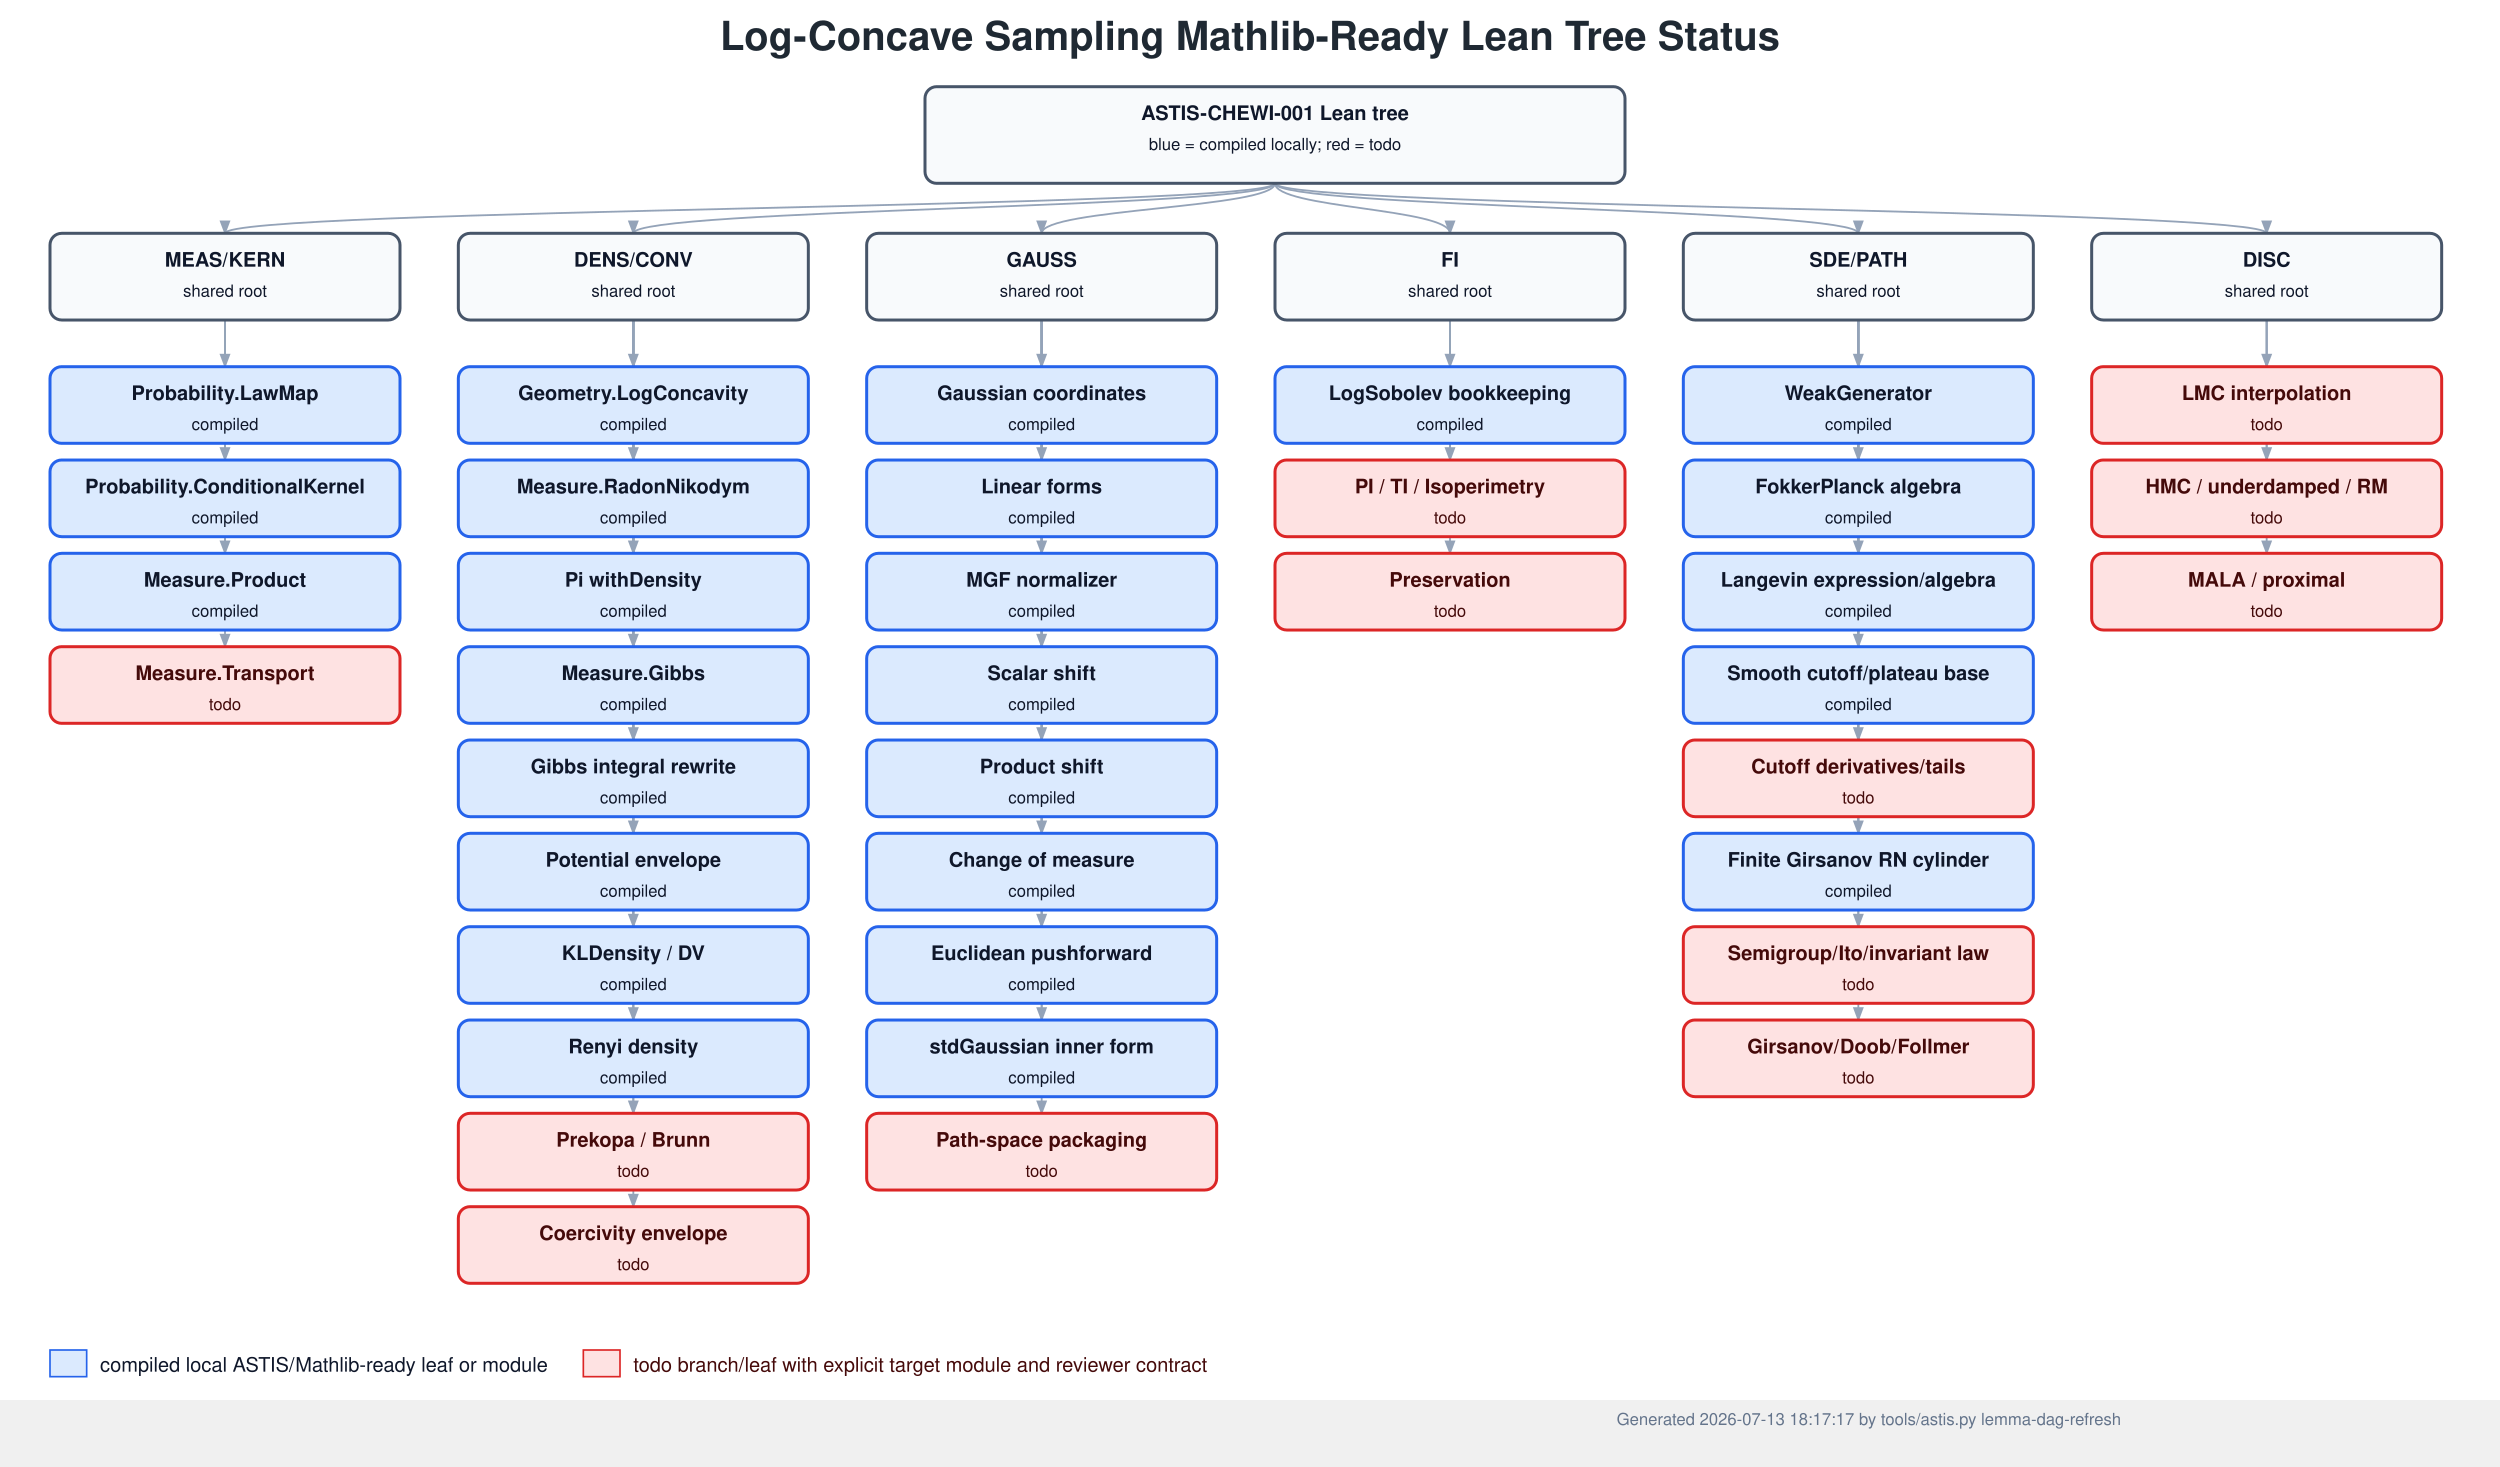
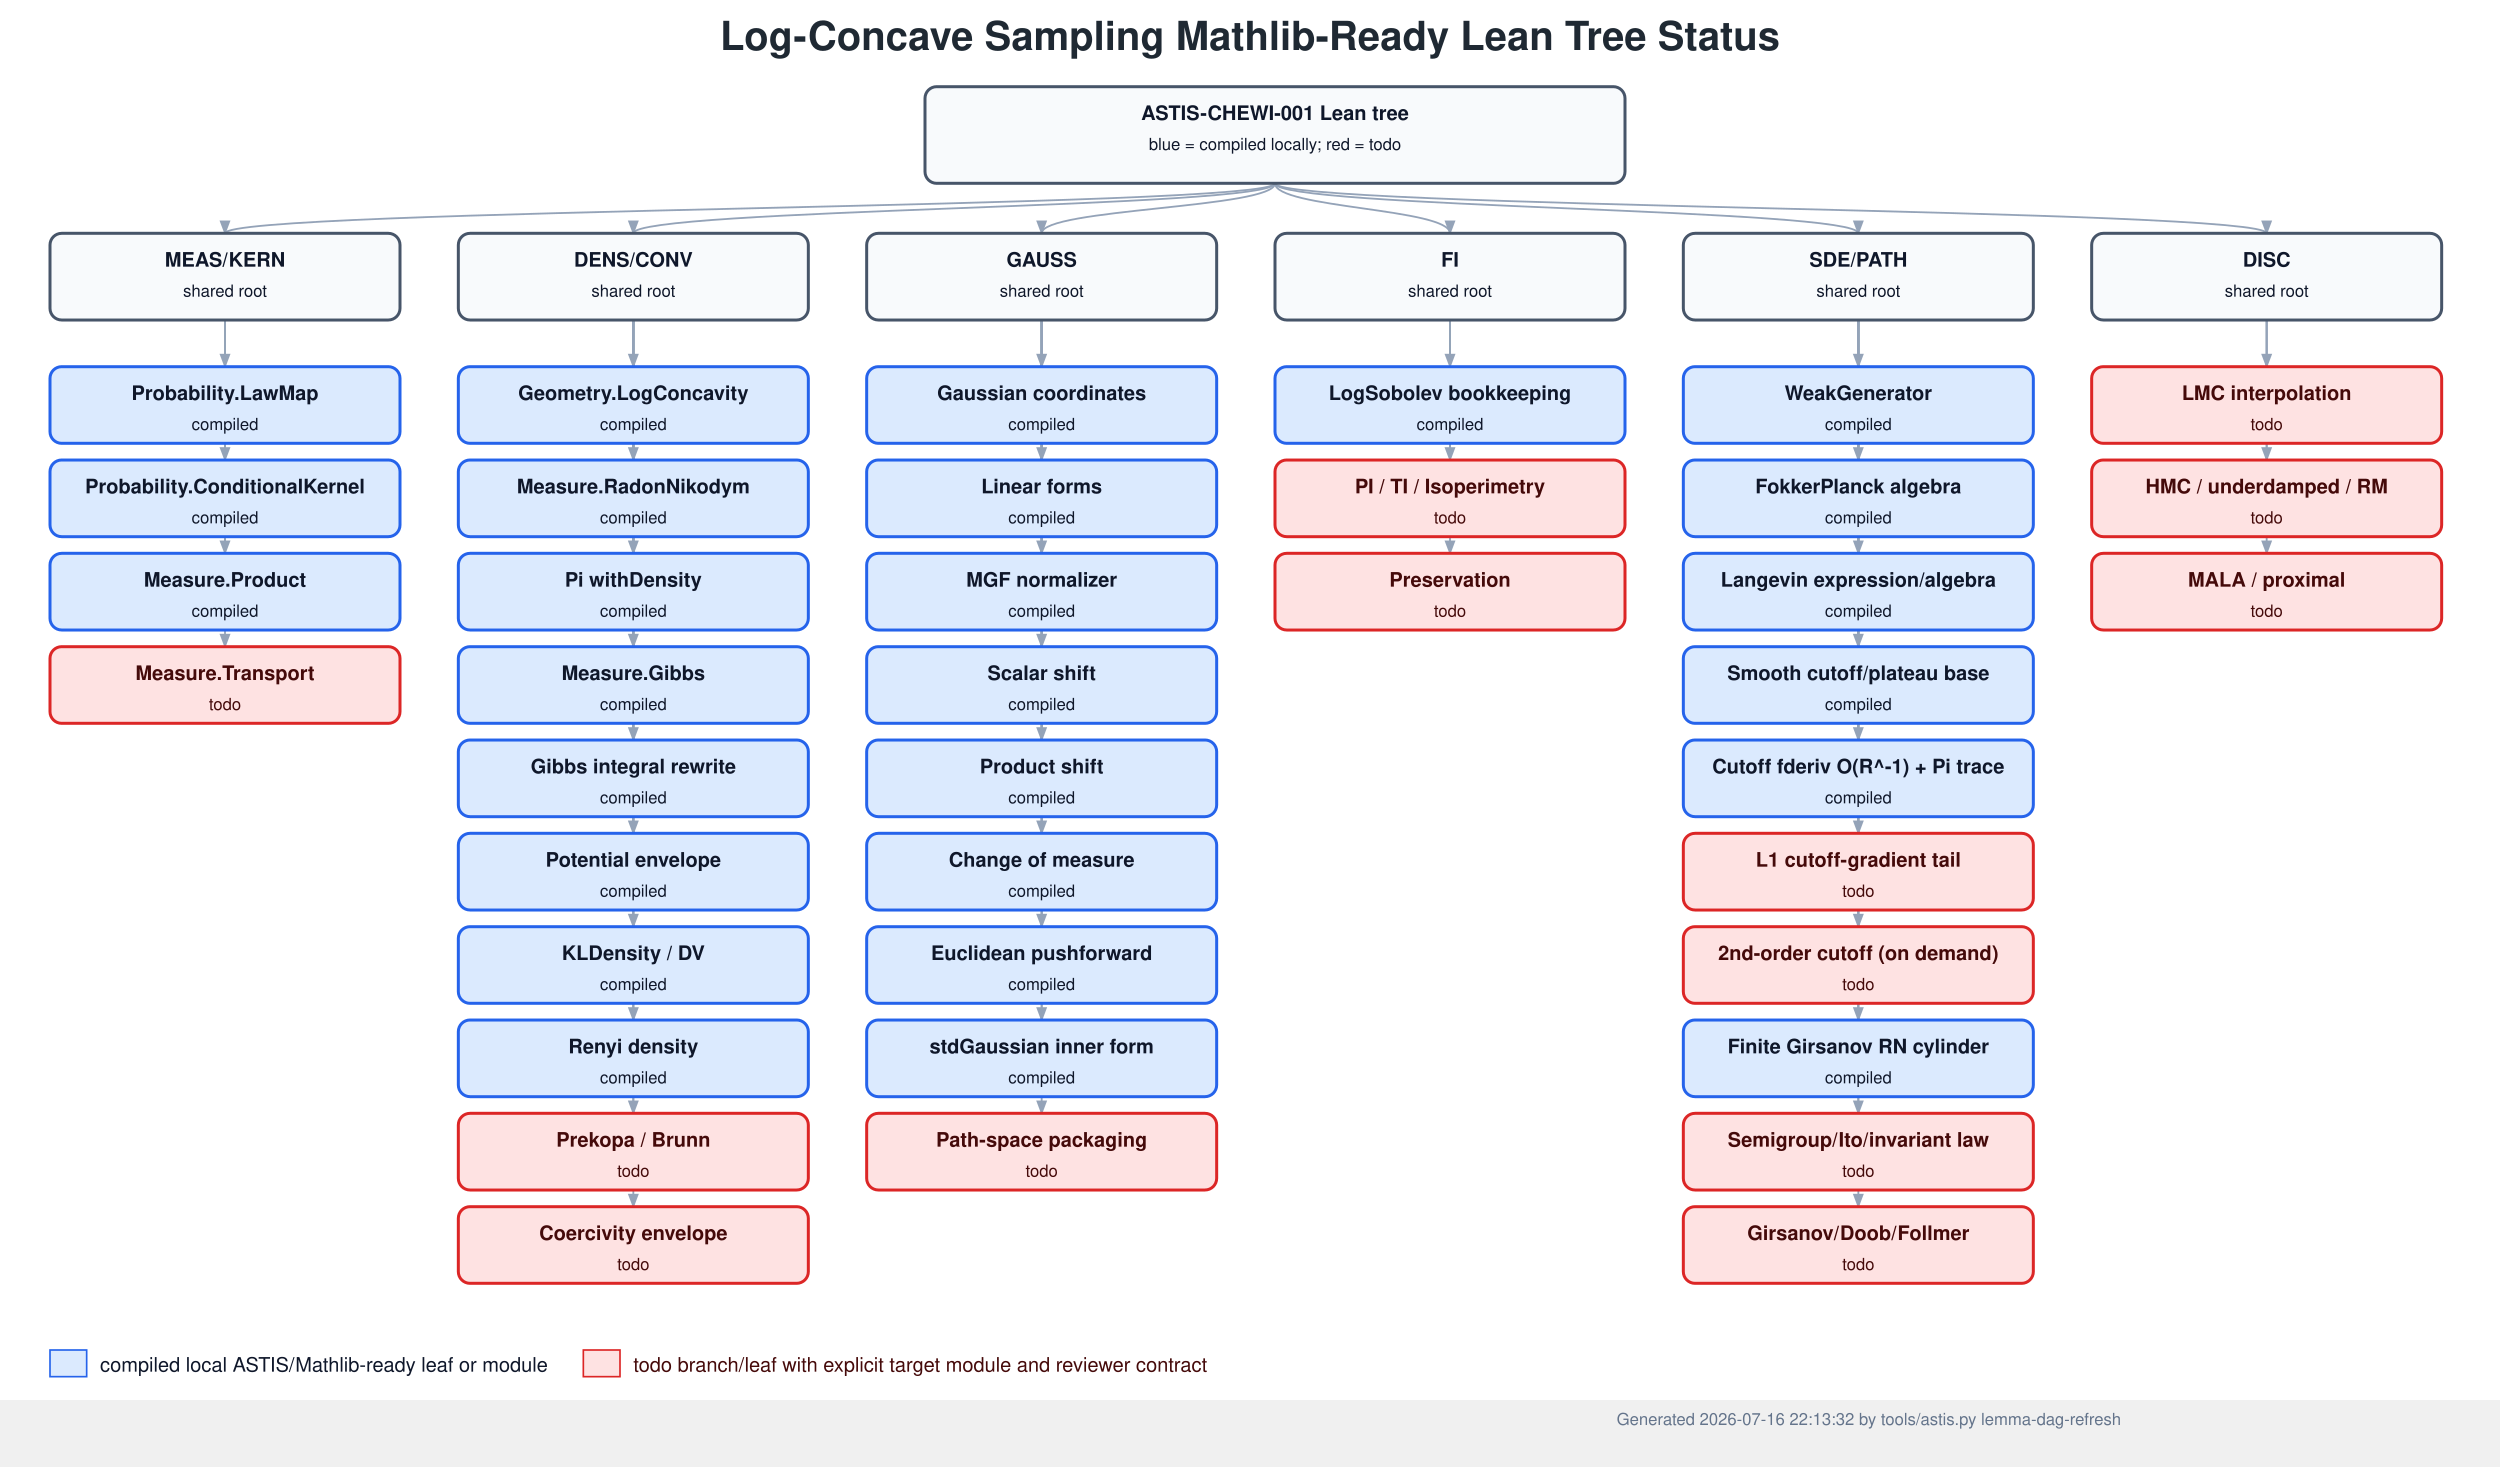
<svg xmlns="http://www.w3.org/2000/svg" width="1500" height="880" viewBox="0 0 1500 880">
  <defs>
    <marker id="arrowStatus" markerWidth="8" markerHeight="6" refX="7" refY="3" orient="auto">
      <polygon points="0 0, 8 3, 0 6" fill="#94a3b8" />
    </marker>
  </defs>
  <rect width="1500" height="840" fill="white" />
  <text x="750" y="30" text-anchor="middle" font-family="Helvetica,Arial,sans-serif" font-size="24" font-weight="700" fill="#1f2933">Log-Concave Sampling Mathlib-Ready Lean Tree Status</text>
  <g id="edges">
    <path d="M 765.0 110.0 C 765.0 125.0, 135.0 125.0, 135.0 140.0" fill="none" stroke="#94a3b8" stroke-width="1.1" marker-end="url(#arrowStatus)" />
    <path d="M 135.0 192.0 C 135.0 206.0, 135.0 206.0, 135.0 220.0" fill="none" stroke="#94a3b8" stroke-width="1.1" marker-end="url(#arrowStatus)" />
    <path d="M 135.0 192.0 C 135.0 234.0, 135.0 234.0, 135.0 276.0" fill="none" stroke="#94a3b8" stroke-width="1.1" marker-end="url(#arrowStatus)" />
    <path d="M 135.0 192.0 C 135.0 262.0, 135.0 262.0, 135.0 332.0" fill="none" stroke="#94a3b8" stroke-width="1.1" marker-end="url(#arrowStatus)" />
    <path d="M 135.0 192.0 C 135.0 290.0, 135.0 290.0, 135.0 388.0" fill="none" stroke="#94a3b8" stroke-width="1.1" marker-end="url(#arrowStatus)" />
    <path d="M 765.0 110.0 C 765.0 125.0, 380.0 125.0, 380.0 140.0" fill="none" stroke="#94a3b8" stroke-width="1.1" marker-end="url(#arrowStatus)" />
    <path d="M 380.0 192.0 C 380.0 206.0, 380.0 206.0, 380.0 220.0" fill="none" stroke="#94a3b8" stroke-width="1.1" marker-end="url(#arrowStatus)" />
    <path d="M 380.0 192.0 C 380.0 234.0, 380.0 234.0, 380.0 276.0" fill="none" stroke="#94a3b8" stroke-width="1.1" marker-end="url(#arrowStatus)" />
    <path d="M 380.0 192.0 C 380.0 262.0, 380.0 262.0, 380.0 332.0" fill="none" stroke="#94a3b8" stroke-width="1.1" marker-end="url(#arrowStatus)" />
    <path d="M 380.0 192.0 C 380.0 290.0, 380.0 290.0, 380.0 388.0" fill="none" stroke="#94a3b8" stroke-width="1.1" marker-end="url(#arrowStatus)" />
    <path d="M 380.0 192.0 C 380.0 318.0, 380.0 318.0, 380.0 444.0" fill="none" stroke="#94a3b8" stroke-width="1.1" marker-end="url(#arrowStatus)" />
    <path d="M 380.0 192.0 C 380.0 346.0, 380.0 346.0, 380.0 500.0" fill="none" stroke="#94a3b8" stroke-width="1.1" marker-end="url(#arrowStatus)" />
    <path d="M 380.0 192.0 C 380.0 374.0, 380.0 374.0, 380.0 556.0" fill="none" stroke="#94a3b8" stroke-width="1.1" marker-end="url(#arrowStatus)" />
    <path d="M 380.0 192.0 C 380.0 402.0, 380.0 402.0, 380.0 612.0" fill="none" stroke="#94a3b8" stroke-width="1.1" marker-end="url(#arrowStatus)" />
    <path d="M 380.0 192.0 C 380.0 430.0, 380.0 430.0, 380.0 668.0" fill="none" stroke="#94a3b8" stroke-width="1.1" marker-end="url(#arrowStatus)" />
    <path d="M 380.0 192.0 C 380.0 458.0, 380.0 458.0, 380.0 724.0" fill="none" stroke="#94a3b8" stroke-width="1.1" marker-end="url(#arrowStatus)" />
    <path d="M 765.0 110.0 C 765.0 125.0, 625.0 125.0, 625.0 140.0" fill="none" stroke="#94a3b8" stroke-width="1.1" marker-end="url(#arrowStatus)" />
    <path d="M 625.0 192.0 C 625.0 206.0, 625.0 206.0, 625.0 220.0" fill="none" stroke="#94a3b8" stroke-width="1.1" marker-end="url(#arrowStatus)" />
    <path d="M 625.0 192.0 C 625.0 234.0, 625.0 234.0, 625.0 276.0" fill="none" stroke="#94a3b8" stroke-width="1.1" marker-end="url(#arrowStatus)" />
    <path d="M 625.0 192.0 C 625.0 262.0, 625.0 262.0, 625.0 332.0" fill="none" stroke="#94a3b8" stroke-width="1.1" marker-end="url(#arrowStatus)" />
    <path d="M 625.0 192.0 C 625.0 290.0, 625.0 290.0, 625.0 388.0" fill="none" stroke="#94a3b8" stroke-width="1.1" marker-end="url(#arrowStatus)" />
    <path d="M 625.0 192.0 C 625.0 318.0, 625.0 318.0, 625.0 444.0" fill="none" stroke="#94a3b8" stroke-width="1.1" marker-end="url(#arrowStatus)" />
    <path d="M 625.0 192.0 C 625.0 346.0, 625.0 346.0, 625.0 500.0" fill="none" stroke="#94a3b8" stroke-width="1.1" marker-end="url(#arrowStatus)" />
    <path d="M 625.0 192.0 C 625.0 374.0, 625.0 374.0, 625.0 556.0" fill="none" stroke="#94a3b8" stroke-width="1.1" marker-end="url(#arrowStatus)" />
    <path d="M 625.0 192.0 C 625.0 402.0, 625.0 402.0, 625.0 612.0" fill="none" stroke="#94a3b8" stroke-width="1.1" marker-end="url(#arrowStatus)" />
    <path d="M 625.0 192.0 C 625.0 430.0, 625.0 430.0, 625.0 668.0" fill="none" stroke="#94a3b8" stroke-width="1.1" marker-end="url(#arrowStatus)" />
    <path d="M 765.0 110.0 C 765.0 125.0, 870.0 125.0, 870.0 140.0" fill="none" stroke="#94a3b8" stroke-width="1.1" marker-end="url(#arrowStatus)" />
    <path d="M 870.0 192.0 C 870.0 206.0, 870.0 206.0, 870.0 220.0" fill="none" stroke="#94a3b8" stroke-width="1.1" marker-end="url(#arrowStatus)" />
    <path d="M 870.0 192.0 C 870.0 234.0, 870.0 234.0, 870.0 276.0" fill="none" stroke="#94a3b8" stroke-width="1.1" marker-end="url(#arrowStatus)" />
    <path d="M 870.0 192.0 C 870.0 262.0, 870.0 262.0, 870.0 332.0" fill="none" stroke="#94a3b8" stroke-width="1.1" marker-end="url(#arrowStatus)" />
    <path d="M 765.0 110.0 C 765.0 125.0, 1115.0 125.0, 1115.0 140.0" fill="none" stroke="#94a3b8" stroke-width="1.1" marker-end="url(#arrowStatus)" />
    <path d="M 1115.0 192.0 C 1115.0 206.0, 1115.0 206.0, 1115.0 220.0" fill="none" stroke="#94a3b8" stroke-width="1.1" marker-end="url(#arrowStatus)" />
    <path d="M 1115.0 192.0 C 1115.0 234.0, 1115.0 234.0, 1115.0 276.0" fill="none" stroke="#94a3b8" stroke-width="1.1" marker-end="url(#arrowStatus)" />
    <path d="M 1115.0 192.0 C 1115.0 262.0, 1115.0 262.0, 1115.0 332.0" fill="none" stroke="#94a3b8" stroke-width="1.1" marker-end="url(#arrowStatus)" />
    <path d="M 1115.0 192.0 C 1115.0 290.0, 1115.0 290.0, 1115.0 388.0" fill="none" stroke="#94a3b8" stroke-width="1.1" marker-end="url(#arrowStatus)" />
    <path d="M 1115.0 192.0 C 1115.0 318.0, 1115.0 318.0, 1115.0 444.0" fill="none" stroke="#94a3b8" stroke-width="1.1" marker-end="url(#arrowStatus)" />
    <path d="M 1115.0 192.0 C 1115.0 346.0, 1115.0 346.0, 1115.0 500.0" fill="none" stroke="#94a3b8" stroke-width="1.1" marker-end="url(#arrowStatus)" />
    <path d="M 1115.0 192.0 C 1115.0 374.0, 1115.0 374.0, 1115.0 556.0" fill="none" stroke="#94a3b8" stroke-width="1.1" marker-end="url(#arrowStatus)" />
    <path d="M 1115.0 192.0 C 1115.0 402.0, 1115.0 402.0, 1115.0 612.0" fill="none" stroke="#94a3b8" stroke-width="1.1" marker-end="url(#arrowStatus)" />
+     <path d="M 1115.0 192.0 C 1115.0 430.0, 1115.0 430.0, 1115.0 668.0" fill="none" stroke="#94a3b8" stroke-width="1.1" marker-end="url(#arrowStatus)" />
+     <path d="M 1115.0 192.0 C 1115.0 458.0, 1115.0 458.0, 1115.0 724.0" fill="none" stroke="#94a3b8" stroke-width="1.1" marker-end="url(#arrowStatus)" />
    <path d="M 765.0 110.0 C 765.0 125.0, 1360.0 125.0, 1360.0 140.0" fill="none" stroke="#94a3b8" stroke-width="1.1" marker-end="url(#arrowStatus)" />
    <path d="M 1360.0 192.0 C 1360.0 206.0, 1360.0 206.0, 1360.0 220.0" fill="none" stroke="#94a3b8" stroke-width="1.1" marker-end="url(#arrowStatus)" />
    <path d="M 1360.0 192.0 C 1360.0 234.0, 1360.0 234.0, 1360.0 276.0" fill="none" stroke="#94a3b8" stroke-width="1.1" marker-end="url(#arrowStatus)" />
    <path d="M 1360.0 192.0 C 1360.0 262.0, 1360.0 262.0, 1360.0 332.0" fill="none" stroke="#94a3b8" stroke-width="1.1" marker-end="url(#arrowStatus)" />
  </g>
  <g id="nodes">
    <g id="root">
      <rect x="555" y="52" width="420" height="58" rx="7" fill="#f8fafc" stroke="#475569" stroke-width="1.8" />
      <text x="765.0" y="72" text-anchor="middle" font-family="Helvetica,Arial,sans-serif" font-size="12" font-weight="700" fill="#0f172a">ASTIS-CHEWI-001 Lean tree</text>
      <text x="765.0" y="90" text-anchor="middle" font-family="Helvetica,Arial,sans-serif" font-size="10" fill="#0f172a">blue = compiled locally; red = todo</text>
    </g>
    <g id="MEAS-KERN">
      <rect x="30" y="140" width="210" height="52" rx="7" fill="#f8fafc" stroke="#475569" stroke-width="1.8" />
      <text x="135.0" y="160" text-anchor="middle" font-family="Helvetica,Arial,sans-serif" font-size="12" font-weight="700" fill="#0f172a">MEAS/KERN</text>
      <text x="135.0" y="178" text-anchor="middle" font-family="Helvetica,Arial,sans-serif" font-size="10" fill="#0f172a">shared root</text>
    </g>
    <g id="MEAS-KERN-Probability.LawMap">
      <rect x="30" y="220" width="210" height="46" rx="7" fill="#dbeafe" stroke="#2563eb" stroke-width="1.8" />
      <text x="135.0" y="240" text-anchor="middle" font-family="Helvetica,Arial,sans-serif" font-size="12" font-weight="700" fill="#0f172a">Probability.LawMap</text>
      <text x="135.0" y="258" text-anchor="middle" font-family="Helvetica,Arial,sans-serif" font-size="10" fill="#0f172a">compiled</text>
    </g>
    <g id="MEAS-KERN-Probability.ConditionalKernel">
      <rect x="30" y="276" width="210" height="46" rx="7" fill="#dbeafe" stroke="#2563eb" stroke-width="1.8" />
      <text x="135.0" y="296" text-anchor="middle" font-family="Helvetica,Arial,sans-serif" font-size="12" font-weight="700" fill="#0f172a">Probability.ConditionalKernel</text>
      <text x="135.0" y="314" text-anchor="middle" font-family="Helvetica,Arial,sans-serif" font-size="10" fill="#0f172a">compiled</text>
    </g>
    <g id="MEAS-KERN-Measure.Product">
      <rect x="30" y="332" width="210" height="46" rx="7" fill="#dbeafe" stroke="#2563eb" stroke-width="1.8" />
      <text x="135.0" y="352" text-anchor="middle" font-family="Helvetica,Arial,sans-serif" font-size="12" font-weight="700" fill="#0f172a">Measure.Product</text>
      <text x="135.0" y="370" text-anchor="middle" font-family="Helvetica,Arial,sans-serif" font-size="10" fill="#0f172a">compiled</text>
    </g>
    <g id="MEAS-KERN-Measure.Transport">
      <rect x="30" y="388" width="210" height="46" rx="7" fill="#fee2e2" stroke="#dc2626" stroke-width="1.8" />
      <text x="135.0" y="408" text-anchor="middle" font-family="Helvetica,Arial,sans-serif" font-size="12" font-weight="700" fill="#450a0a">Measure.Transport</text>
      <text x="135.0" y="426" text-anchor="middle" font-family="Helvetica,Arial,sans-serif" font-size="10" fill="#450a0a">todo</text>
    </g>
    <g id="DENS-CONV">
      <rect x="275" y="140" width="210" height="52" rx="7" fill="#f8fafc" stroke="#475569" stroke-width="1.8" />
      <text x="380.0" y="160" text-anchor="middle" font-family="Helvetica,Arial,sans-serif" font-size="12" font-weight="700" fill="#0f172a">DENS/CONV</text>
      <text x="380.0" y="178" text-anchor="middle" font-family="Helvetica,Arial,sans-serif" font-size="10" fill="#0f172a">shared root</text>
    </g>
    <g id="DENS-CONV-Geometry.LogConcavity">
      <rect x="275" y="220" width="210" height="46" rx="7" fill="#dbeafe" stroke="#2563eb" stroke-width="1.8" />
      <text x="380.0" y="240" text-anchor="middle" font-family="Helvetica,Arial,sans-serif" font-size="12" font-weight="700" fill="#0f172a">Geometry.LogConcavity</text>
      <text x="380.0" y="258" text-anchor="middle" font-family="Helvetica,Arial,sans-serif" font-size="10" fill="#0f172a">compiled</text>
    </g>
    <g id="DENS-CONV-Measure.RadonNikodym">
      <rect x="275" y="276" width="210" height="46" rx="7" fill="#dbeafe" stroke="#2563eb" stroke-width="1.8" />
      <text x="380.0" y="296" text-anchor="middle" font-family="Helvetica,Arial,sans-serif" font-size="12" font-weight="700" fill="#0f172a">Measure.RadonNikodym</text>
      <text x="380.0" y="314" text-anchor="middle" font-family="Helvetica,Arial,sans-serif" font-size="10" fill="#0f172a">compiled</text>
    </g>
    <g id="DENS-CONV-Pi-withDensity">
      <rect x="275" y="332" width="210" height="46" rx="7" fill="#dbeafe" stroke="#2563eb" stroke-width="1.8" />
      <text x="380.0" y="352" text-anchor="middle" font-family="Helvetica,Arial,sans-serif" font-size="12" font-weight="700" fill="#0f172a">Pi withDensity</text>
      <text x="380.0" y="370" text-anchor="middle" font-family="Helvetica,Arial,sans-serif" font-size="10" fill="#0f172a">compiled</text>
    </g>
    <g id="DENS-CONV-Measure.Gibbs">
      <rect x="275" y="388" width="210" height="46" rx="7" fill="#dbeafe" stroke="#2563eb" stroke-width="1.8" />
      <text x="380.0" y="408" text-anchor="middle" font-family="Helvetica,Arial,sans-serif" font-size="12" font-weight="700" fill="#0f172a">Measure.Gibbs</text>
      <text x="380.0" y="426" text-anchor="middle" font-family="Helvetica,Arial,sans-serif" font-size="10" fill="#0f172a">compiled</text>
    </g>
    <g id="DENS-CONV-Gibbs-integral-rewrite">
      <rect x="275" y="444" width="210" height="46" rx="7" fill="#dbeafe" stroke="#2563eb" stroke-width="1.8" />
      <text x="380.0" y="464" text-anchor="middle" font-family="Helvetica,Arial,sans-serif" font-size="12" font-weight="700" fill="#0f172a">Gibbs integral rewrite</text>
      <text x="380.0" y="482" text-anchor="middle" font-family="Helvetica,Arial,sans-serif" font-size="10" fill="#0f172a">compiled</text>
    </g>
    <g id="DENS-CONV-Potential-envelope">
      <rect x="275" y="500" width="210" height="46" rx="7" fill="#dbeafe" stroke="#2563eb" stroke-width="1.8" />
      <text x="380.0" y="520" text-anchor="middle" font-family="Helvetica,Arial,sans-serif" font-size="12" font-weight="700" fill="#0f172a">Potential envelope</text>
      <text x="380.0" y="538" text-anchor="middle" font-family="Helvetica,Arial,sans-serif" font-size="10" fill="#0f172a">compiled</text>
    </g>
    <g id="DENS-CONV-KLDensity-DV">
      <rect x="275" y="556" width="210" height="46" rx="7" fill="#dbeafe" stroke="#2563eb" stroke-width="1.8" />
      <text x="380.0" y="576" text-anchor="middle" font-family="Helvetica,Arial,sans-serif" font-size="12" font-weight="700" fill="#0f172a">KLDensity / DV</text>
      <text x="380.0" y="594" text-anchor="middle" font-family="Helvetica,Arial,sans-serif" font-size="10" fill="#0f172a">compiled</text>
    </g>
    <g id="DENS-CONV-Renyi-density">
      <rect x="275" y="612" width="210" height="46" rx="7" fill="#dbeafe" stroke="#2563eb" stroke-width="1.8" />
      <text x="380.0" y="632" text-anchor="middle" font-family="Helvetica,Arial,sans-serif" font-size="12" font-weight="700" fill="#0f172a">Renyi density</text>
      <text x="380.0" y="650" text-anchor="middle" font-family="Helvetica,Arial,sans-serif" font-size="10" fill="#0f172a">compiled</text>
    </g>
    <g id="DENS-CONV-Prekopa-Brunn">
      <rect x="275" y="668" width="210" height="46" rx="7" fill="#fee2e2" stroke="#dc2626" stroke-width="1.8" />
      <text x="380.0" y="688" text-anchor="middle" font-family="Helvetica,Arial,sans-serif" font-size="12" font-weight="700" fill="#450a0a">Prekopa / Brunn</text>
      <text x="380.0" y="706" text-anchor="middle" font-family="Helvetica,Arial,sans-serif" font-size="10" fill="#450a0a">todo</text>
    </g>
    <g id="DENS-CONV-Coercivity-envelope">
      <rect x="275" y="724" width="210" height="46" rx="7" fill="#fee2e2" stroke="#dc2626" stroke-width="1.8" />
      <text x="380.0" y="744" text-anchor="middle" font-family="Helvetica,Arial,sans-serif" font-size="12" font-weight="700" fill="#450a0a">Coercivity envelope</text>
      <text x="380.0" y="762" text-anchor="middle" font-family="Helvetica,Arial,sans-serif" font-size="10" fill="#450a0a">todo</text>
    </g>
    <g id="GAUSS">
      <rect x="520" y="140" width="210" height="52" rx="7" fill="#f8fafc" stroke="#475569" stroke-width="1.8" />
      <text x="625.0" y="160" text-anchor="middle" font-family="Helvetica,Arial,sans-serif" font-size="12" font-weight="700" fill="#0f172a">GAUSS</text>
      <text x="625.0" y="178" text-anchor="middle" font-family="Helvetica,Arial,sans-serif" font-size="10" fill="#0f172a">shared root</text>
    </g>
    <g id="GAUSS-Gaussian-coordinates">
      <rect x="520" y="220" width="210" height="46" rx="7" fill="#dbeafe" stroke="#2563eb" stroke-width="1.8" />
      <text x="625.0" y="240" text-anchor="middle" font-family="Helvetica,Arial,sans-serif" font-size="12" font-weight="700" fill="#0f172a">Gaussian coordinates</text>
      <text x="625.0" y="258" text-anchor="middle" font-family="Helvetica,Arial,sans-serif" font-size="10" fill="#0f172a">compiled</text>
    </g>
    <g id="GAUSS-Linear-forms">
      <rect x="520" y="276" width="210" height="46" rx="7" fill="#dbeafe" stroke="#2563eb" stroke-width="1.8" />
      <text x="625.0" y="296" text-anchor="middle" font-family="Helvetica,Arial,sans-serif" font-size="12" font-weight="700" fill="#0f172a">Linear forms</text>
      <text x="625.0" y="314" text-anchor="middle" font-family="Helvetica,Arial,sans-serif" font-size="10" fill="#0f172a">compiled</text>
    </g>
    <g id="GAUSS-MGF-normalizer">
      <rect x="520" y="332" width="210" height="46" rx="7" fill="#dbeafe" stroke="#2563eb" stroke-width="1.8" />
      <text x="625.0" y="352" text-anchor="middle" font-family="Helvetica,Arial,sans-serif" font-size="12" font-weight="700" fill="#0f172a">MGF normalizer</text>
      <text x="625.0" y="370" text-anchor="middle" font-family="Helvetica,Arial,sans-serif" font-size="10" fill="#0f172a">compiled</text>
    </g>
    <g id="GAUSS-Scalar-shift">
      <rect x="520" y="388" width="210" height="46" rx="7" fill="#dbeafe" stroke="#2563eb" stroke-width="1.8" />
      <text x="625.0" y="408" text-anchor="middle" font-family="Helvetica,Arial,sans-serif" font-size="12" font-weight="700" fill="#0f172a">Scalar shift</text>
      <text x="625.0" y="426" text-anchor="middle" font-family="Helvetica,Arial,sans-serif" font-size="10" fill="#0f172a">compiled</text>
    </g>
    <g id="GAUSS-Product-shift">
      <rect x="520" y="444" width="210" height="46" rx="7" fill="#dbeafe" stroke="#2563eb" stroke-width="1.8" />
      <text x="625.0" y="464" text-anchor="middle" font-family="Helvetica,Arial,sans-serif" font-size="12" font-weight="700" fill="#0f172a">Product shift</text>
      <text x="625.0" y="482" text-anchor="middle" font-family="Helvetica,Arial,sans-serif" font-size="10" fill="#0f172a">compiled</text>
    </g>
    <g id="GAUSS-Change-of-measure">
      <rect x="520" y="500" width="210" height="46" rx="7" fill="#dbeafe" stroke="#2563eb" stroke-width="1.8" />
      <text x="625.0" y="520" text-anchor="middle" font-family="Helvetica,Arial,sans-serif" font-size="12" font-weight="700" fill="#0f172a">Change of measure</text>
      <text x="625.0" y="538" text-anchor="middle" font-family="Helvetica,Arial,sans-serif" font-size="10" fill="#0f172a">compiled</text>
    </g>
    <g id="GAUSS-Euclidean-pushforward">
      <rect x="520" y="556" width="210" height="46" rx="7" fill="#dbeafe" stroke="#2563eb" stroke-width="1.8" />
      <text x="625.0" y="576" text-anchor="middle" font-family="Helvetica,Arial,sans-serif" font-size="12" font-weight="700" fill="#0f172a">Euclidean pushforward</text>
      <text x="625.0" y="594" text-anchor="middle" font-family="Helvetica,Arial,sans-serif" font-size="10" fill="#0f172a">compiled</text>
    </g>
    <g id="GAUSS-stdGaussian-inner-form">
      <rect x="520" y="612" width="210" height="46" rx="7" fill="#dbeafe" stroke="#2563eb" stroke-width="1.8" />
      <text x="625.0" y="632" text-anchor="middle" font-family="Helvetica,Arial,sans-serif" font-size="12" font-weight="700" fill="#0f172a">stdGaussian inner form</text>
      <text x="625.0" y="650" text-anchor="middle" font-family="Helvetica,Arial,sans-serif" font-size="10" fill="#0f172a">compiled</text>
    </g>
    <g id="GAUSS-Path-space-packaging">
      <rect x="520" y="668" width="210" height="46" rx="7" fill="#fee2e2" stroke="#dc2626" stroke-width="1.8" />
      <text x="625.0" y="688" text-anchor="middle" font-family="Helvetica,Arial,sans-serif" font-size="12" font-weight="700" fill="#450a0a">Path-space packaging</text>
      <text x="625.0" y="706" text-anchor="middle" font-family="Helvetica,Arial,sans-serif" font-size="10" fill="#450a0a">todo</text>
    </g>
    <g id="FI">
      <rect x="765" y="140" width="210" height="52" rx="7" fill="#f8fafc" stroke="#475569" stroke-width="1.8" />
      <text x="870.0" y="160" text-anchor="middle" font-family="Helvetica,Arial,sans-serif" font-size="12" font-weight="700" fill="#0f172a">FI</text>
      <text x="870.0" y="178" text-anchor="middle" font-family="Helvetica,Arial,sans-serif" font-size="10" fill="#0f172a">shared root</text>
    </g>
    <g id="FI-LogSobolev-bookkeeping">
      <rect x="765" y="220" width="210" height="46" rx="7" fill="#dbeafe" stroke="#2563eb" stroke-width="1.8" />
      <text x="870.0" y="240" text-anchor="middle" font-family="Helvetica,Arial,sans-serif" font-size="12" font-weight="700" fill="#0f172a">LogSobolev bookkeeping</text>
      <text x="870.0" y="258" text-anchor="middle" font-family="Helvetica,Arial,sans-serif" font-size="10" fill="#0f172a">compiled</text>
    </g>
    <g id="FI-PI-TI-Isoperimetry">
      <rect x="765" y="276" width="210" height="46" rx="7" fill="#fee2e2" stroke="#dc2626" stroke-width="1.8" />
      <text x="870.0" y="296" text-anchor="middle" font-family="Helvetica,Arial,sans-serif" font-size="12" font-weight="700" fill="#450a0a">PI / TI / Isoperimetry</text>
      <text x="870.0" y="314" text-anchor="middle" font-family="Helvetica,Arial,sans-serif" font-size="10" fill="#450a0a">todo</text>
    </g>
    <g id="FI-Preservation">
      <rect x="765" y="332" width="210" height="46" rx="7" fill="#fee2e2" stroke="#dc2626" stroke-width="1.8" />
      <text x="870.0" y="352" text-anchor="middle" font-family="Helvetica,Arial,sans-serif" font-size="12" font-weight="700" fill="#450a0a">Preservation</text>
      <text x="870.0" y="370" text-anchor="middle" font-family="Helvetica,Arial,sans-serif" font-size="10" fill="#450a0a">todo</text>
    </g>
    <g id="SDE-PATH">
      <rect x="1010" y="140" width="210" height="52" rx="7" fill="#f8fafc" stroke="#475569" stroke-width="1.8" />
      <text x="1115.0" y="160" text-anchor="middle" font-family="Helvetica,Arial,sans-serif" font-size="12" font-weight="700" fill="#0f172a">SDE/PATH</text>
      <text x="1115.0" y="178" text-anchor="middle" font-family="Helvetica,Arial,sans-serif" font-size="10" fill="#0f172a">shared root</text>
    </g>
    <g id="SDE-PATH-WeakGenerator">
      <rect x="1010" y="220" width="210" height="46" rx="7" fill="#dbeafe" stroke="#2563eb" stroke-width="1.8" />
      <text x="1115.0" y="240" text-anchor="middle" font-family="Helvetica,Arial,sans-serif" font-size="12" font-weight="700" fill="#0f172a">WeakGenerator</text>
      <text x="1115.0" y="258" text-anchor="middle" font-family="Helvetica,Arial,sans-serif" font-size="10" fill="#0f172a">compiled</text>
    </g>
    <g id="SDE-PATH-FokkerPlanck-algebra">
      <rect x="1010" y="276" width="210" height="46" rx="7" fill="#dbeafe" stroke="#2563eb" stroke-width="1.8" />
      <text x="1115.0" y="296" text-anchor="middle" font-family="Helvetica,Arial,sans-serif" font-size="12" font-weight="700" fill="#0f172a">FokkerPlanck algebra</text>
      <text x="1115.0" y="314" text-anchor="middle" font-family="Helvetica,Arial,sans-serif" font-size="10" fill="#0f172a">compiled</text>
    </g>
    <g id="SDE-PATH-Langevin-expression-algebra">
      <rect x="1010" y="332" width="210" height="46" rx="7" fill="#dbeafe" stroke="#2563eb" stroke-width="1.8" />
      <text x="1115.0" y="352" text-anchor="middle" font-family="Helvetica,Arial,sans-serif" font-size="12" font-weight="700" fill="#0f172a">Langevin expression/algebra</text>
      <text x="1115.0" y="370" text-anchor="middle" font-family="Helvetica,Arial,sans-serif" font-size="10" fill="#0f172a">compiled</text>
    </g>
    <g id="SDE-PATH-Smooth-cutoff-plateau-base">
      <rect x="1010" y="388" width="210" height="46" rx="7" fill="#dbeafe" stroke="#2563eb" stroke-width="1.8" />
      <text x="1115.0" y="408" text-anchor="middle" font-family="Helvetica,Arial,sans-serif" font-size="12" font-weight="700" fill="#0f172a">Smooth cutoff/plateau base</text>
      <text x="1115.0" y="426" text-anchor="middle" font-family="Helvetica,Arial,sans-serif" font-size="10" fill="#0f172a">compiled</text>
    </g>
-     <g id="SDE-PATH-Cutoff-derivatives-tails">
-       <rect x="1010" y="444" width="210" height="46" rx="7" fill="#fee2e2" stroke="#dc2626" stroke-width="1.8" />
-       <text x="1115.0" y="464" text-anchor="middle" font-family="Helvetica,Arial,sans-serif" font-size="12" font-weight="700" fill="#450a0a">Cutoff derivatives/tails</text>
-       <text x="1115.0" y="482" text-anchor="middle" font-family="Helvetica,Arial,sans-serif" font-size="10" fill="#450a0a">todo</text>
+     <g id="SDE-PATH-Cutoff-fderiv-O-R--1-Pi-trace">
+       <rect x="1010" y="444" width="210" height="46" rx="7" fill="#dbeafe" stroke="#2563eb" stroke-width="1.8" />
+       <text x="1115.0" y="464" text-anchor="middle" font-family="Helvetica,Arial,sans-serif" font-size="12" font-weight="700" fill="#0f172a">Cutoff fderiv O(R^-1) + Pi trace</text>
+       <text x="1115.0" y="482" text-anchor="middle" font-family="Helvetica,Arial,sans-serif" font-size="10" fill="#0f172a">compiled</text>
+     </g>
+     <g id="SDE-PATH-L1-cutoff-gradient-tail">
+       <rect x="1010" y="500" width="210" height="46" rx="7" fill="#fee2e2" stroke="#dc2626" stroke-width="1.8" />
+       <text x="1115.0" y="520" text-anchor="middle" font-family="Helvetica,Arial,sans-serif" font-size="12" font-weight="700" fill="#450a0a">L1 cutoff-gradient tail</text>
+       <text x="1115.0" y="538" text-anchor="middle" font-family="Helvetica,Arial,sans-serif" font-size="10" fill="#450a0a">todo</text>
+     </g>
+     <g id="SDE-PATH-2nd-order-cutoff-on-demand">
+       <rect x="1010" y="556" width="210" height="46" rx="7" fill="#fee2e2" stroke="#dc2626" stroke-width="1.8" />
+       <text x="1115.0" y="576" text-anchor="middle" font-family="Helvetica,Arial,sans-serif" font-size="12" font-weight="700" fill="#450a0a">2nd-order cutoff (on demand)</text>
+       <text x="1115.0" y="594" text-anchor="middle" font-family="Helvetica,Arial,sans-serif" font-size="10" fill="#450a0a">todo</text>
    </g>
    <g id="SDE-PATH-Finite-Girsanov-RN-cylinder">
-       <rect x="1010" y="500" width="210" height="46" rx="7" fill="#dbeafe" stroke="#2563eb" stroke-width="1.8" />
-       <text x="1115.0" y="520" text-anchor="middle" font-family="Helvetica,Arial,sans-serif" font-size="12" font-weight="700" fill="#0f172a">Finite Girsanov RN cylinder</text>
-       <text x="1115.0" y="538" text-anchor="middle" font-family="Helvetica,Arial,sans-serif" font-size="10" fill="#0f172a">compiled</text>
+       <rect x="1010" y="612" width="210" height="46" rx="7" fill="#dbeafe" stroke="#2563eb" stroke-width="1.8" />
+       <text x="1115.0" y="632" text-anchor="middle" font-family="Helvetica,Arial,sans-serif" font-size="12" font-weight="700" fill="#0f172a">Finite Girsanov RN cylinder</text>
+       <text x="1115.0" y="650" text-anchor="middle" font-family="Helvetica,Arial,sans-serif" font-size="10" fill="#0f172a">compiled</text>
    </g>
    <g id="SDE-PATH-Semigroup-Ito-invariant-law">
-       <rect x="1010" y="556" width="210" height="46" rx="7" fill="#fee2e2" stroke="#dc2626" stroke-width="1.8" />
-       <text x="1115.0" y="576" text-anchor="middle" font-family="Helvetica,Arial,sans-serif" font-size="12" font-weight="700" fill="#450a0a">Semigroup/Ito/invariant law</text>
-       <text x="1115.0" y="594" text-anchor="middle" font-family="Helvetica,Arial,sans-serif" font-size="10" fill="#450a0a">todo</text>
+       <rect x="1010" y="668" width="210" height="46" rx="7" fill="#fee2e2" stroke="#dc2626" stroke-width="1.8" />
+       <text x="1115.0" y="688" text-anchor="middle" font-family="Helvetica,Arial,sans-serif" font-size="12" font-weight="700" fill="#450a0a">Semigroup/Ito/invariant law</text>
+       <text x="1115.0" y="706" text-anchor="middle" font-family="Helvetica,Arial,sans-serif" font-size="10" fill="#450a0a">todo</text>
    </g>
    <g id="SDE-PATH-Girsanov-Doob-Follmer">
-       <rect x="1010" y="612" width="210" height="46" rx="7" fill="#fee2e2" stroke="#dc2626" stroke-width="1.8" />
-       <text x="1115.0" y="632" text-anchor="middle" font-family="Helvetica,Arial,sans-serif" font-size="12" font-weight="700" fill="#450a0a">Girsanov/Doob/Follmer</text>
-       <text x="1115.0" y="650" text-anchor="middle" font-family="Helvetica,Arial,sans-serif" font-size="10" fill="#450a0a">todo</text>
+       <rect x="1010" y="724" width="210" height="46" rx="7" fill="#fee2e2" stroke="#dc2626" stroke-width="1.8" />
+       <text x="1115.0" y="744" text-anchor="middle" font-family="Helvetica,Arial,sans-serif" font-size="12" font-weight="700" fill="#450a0a">Girsanov/Doob/Follmer</text>
+       <text x="1115.0" y="762" text-anchor="middle" font-family="Helvetica,Arial,sans-serif" font-size="10" fill="#450a0a">todo</text>
    </g>
    <g id="DISC">
      <rect x="1255" y="140" width="210" height="52" rx="7" fill="#f8fafc" stroke="#475569" stroke-width="1.8" />
      <text x="1360.0" y="160" text-anchor="middle" font-family="Helvetica,Arial,sans-serif" font-size="12" font-weight="700" fill="#0f172a">DISC</text>
      <text x="1360.0" y="178" text-anchor="middle" font-family="Helvetica,Arial,sans-serif" font-size="10" fill="#0f172a">shared root</text>
    </g>
    <g id="DISC-LMC-interpolation">
      <rect x="1255" y="220" width="210" height="46" rx="7" fill="#fee2e2" stroke="#dc2626" stroke-width="1.8" />
      <text x="1360.0" y="240" text-anchor="middle" font-family="Helvetica,Arial,sans-serif" font-size="12" font-weight="700" fill="#450a0a">LMC interpolation</text>
      <text x="1360.0" y="258" text-anchor="middle" font-family="Helvetica,Arial,sans-serif" font-size="10" fill="#450a0a">todo</text>
    </g>
    <g id="DISC-HMC-underdamped-RM">
      <rect x="1255" y="276" width="210" height="46" rx="7" fill="#fee2e2" stroke="#dc2626" stroke-width="1.8" />
      <text x="1360.0" y="296" text-anchor="middle" font-family="Helvetica,Arial,sans-serif" font-size="12" font-weight="700" fill="#450a0a">HMC / underdamped / RM</text>
      <text x="1360.0" y="314" text-anchor="middle" font-family="Helvetica,Arial,sans-serif" font-size="10" fill="#450a0a">todo</text>
    </g>
    <g id="DISC-MALA-proximal">
      <rect x="1255" y="332" width="210" height="46" rx="7" fill="#fee2e2" stroke="#dc2626" stroke-width="1.8" />
      <text x="1360.0" y="352" text-anchor="middle" font-family="Helvetica,Arial,sans-serif" font-size="12" font-weight="700" fill="#450a0a">MALA / proximal</text>
      <text x="1360.0" y="370" text-anchor="middle" font-family="Helvetica,Arial,sans-serif" font-size="10" fill="#450a0a">todo</text>
    </g>
  </g>
  <rect x="30" y="810" width="22" height="16" fill="#dbeafe" stroke="#2563eb" />
  <text x="60" y="823" font-family="Helvetica,Arial,sans-serif" font-size="12" fill="#0f172a">compiled local ASTIS/Mathlib-ready leaf or module</text>
  <rect x="350" y="810" width="22" height="16" fill="#fee2e2" stroke="#dc2626" />
  <text x="380" y="823" font-family="Helvetica,Arial,sans-serif" font-size="12" fill="#450a0a">todo branch/leaf with explicit target module and reviewer contract</text>
-   <text x="970" y="855" font-family="Helvetica,Arial,sans-serif" font-size="10" fill="#64748b">Generated 2026-07-13 18:17:17 by tools/astis.py lemma-dag-refresh</text>
+   <text x="970" y="855" font-family="Helvetica,Arial,sans-serif" font-size="10" fill="#64748b">Generated 2026-07-16 22:13:32 by tools/astis.py lemma-dag-refresh</text>
</svg>
